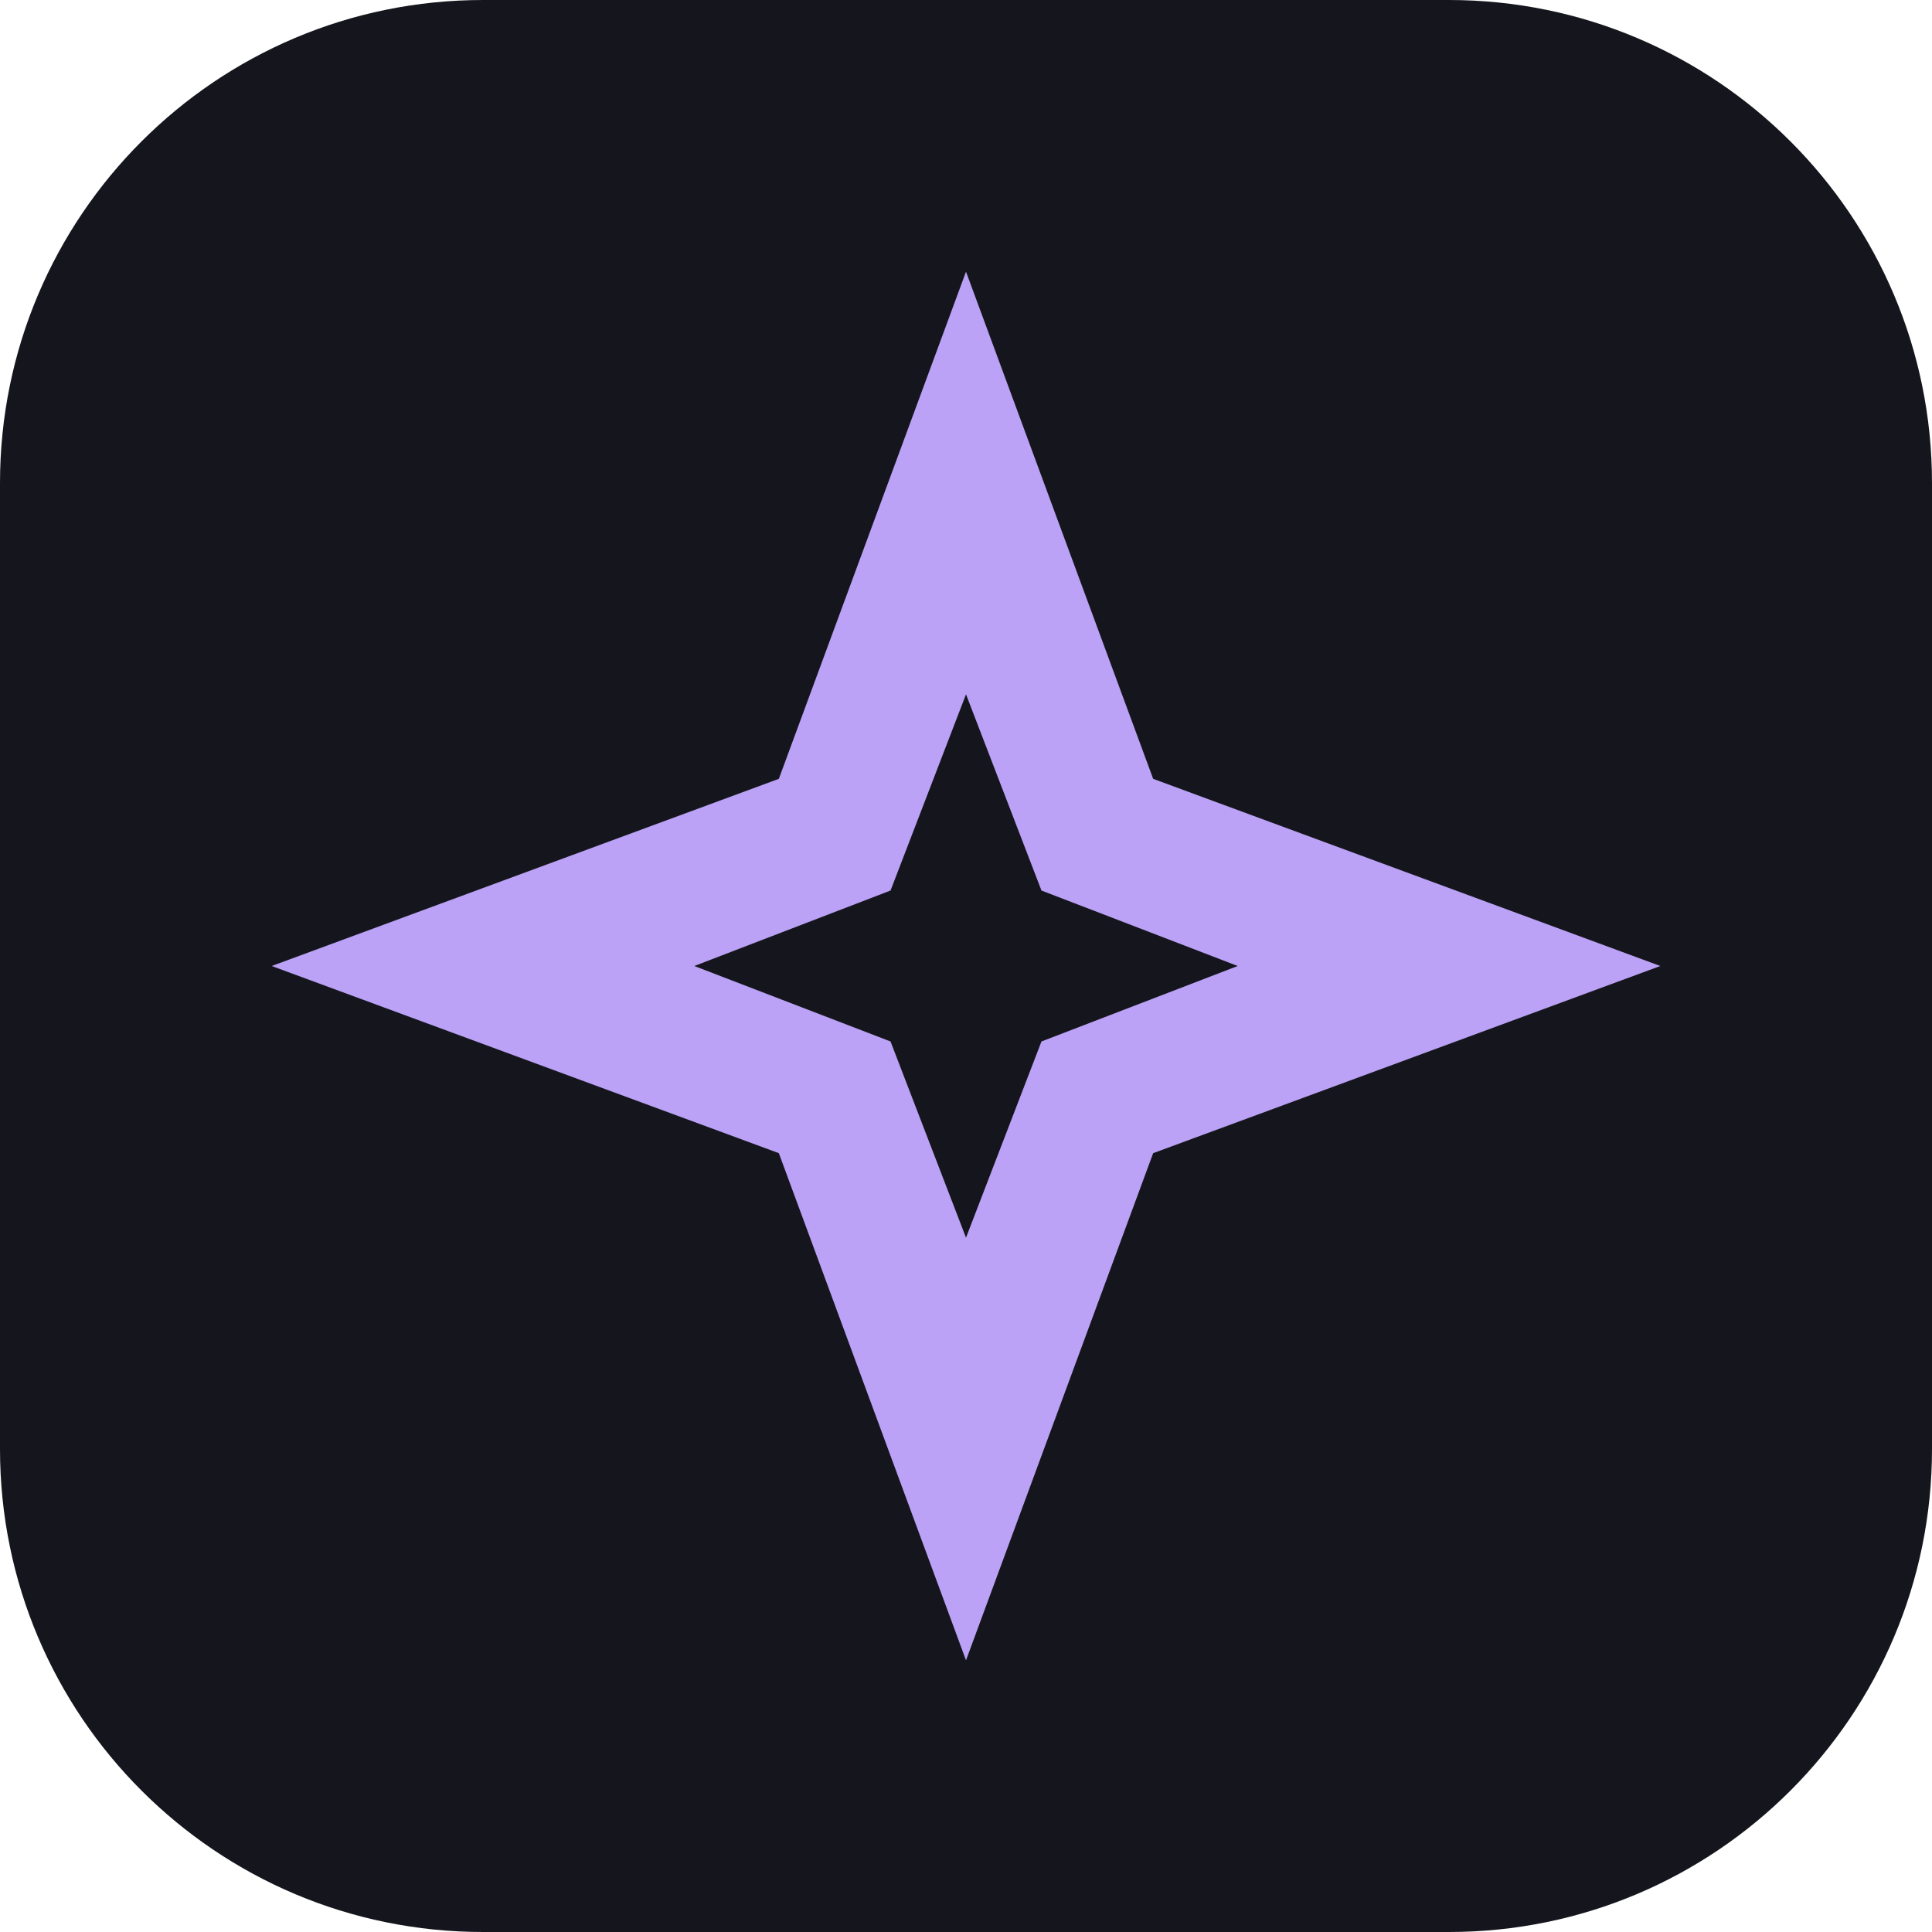
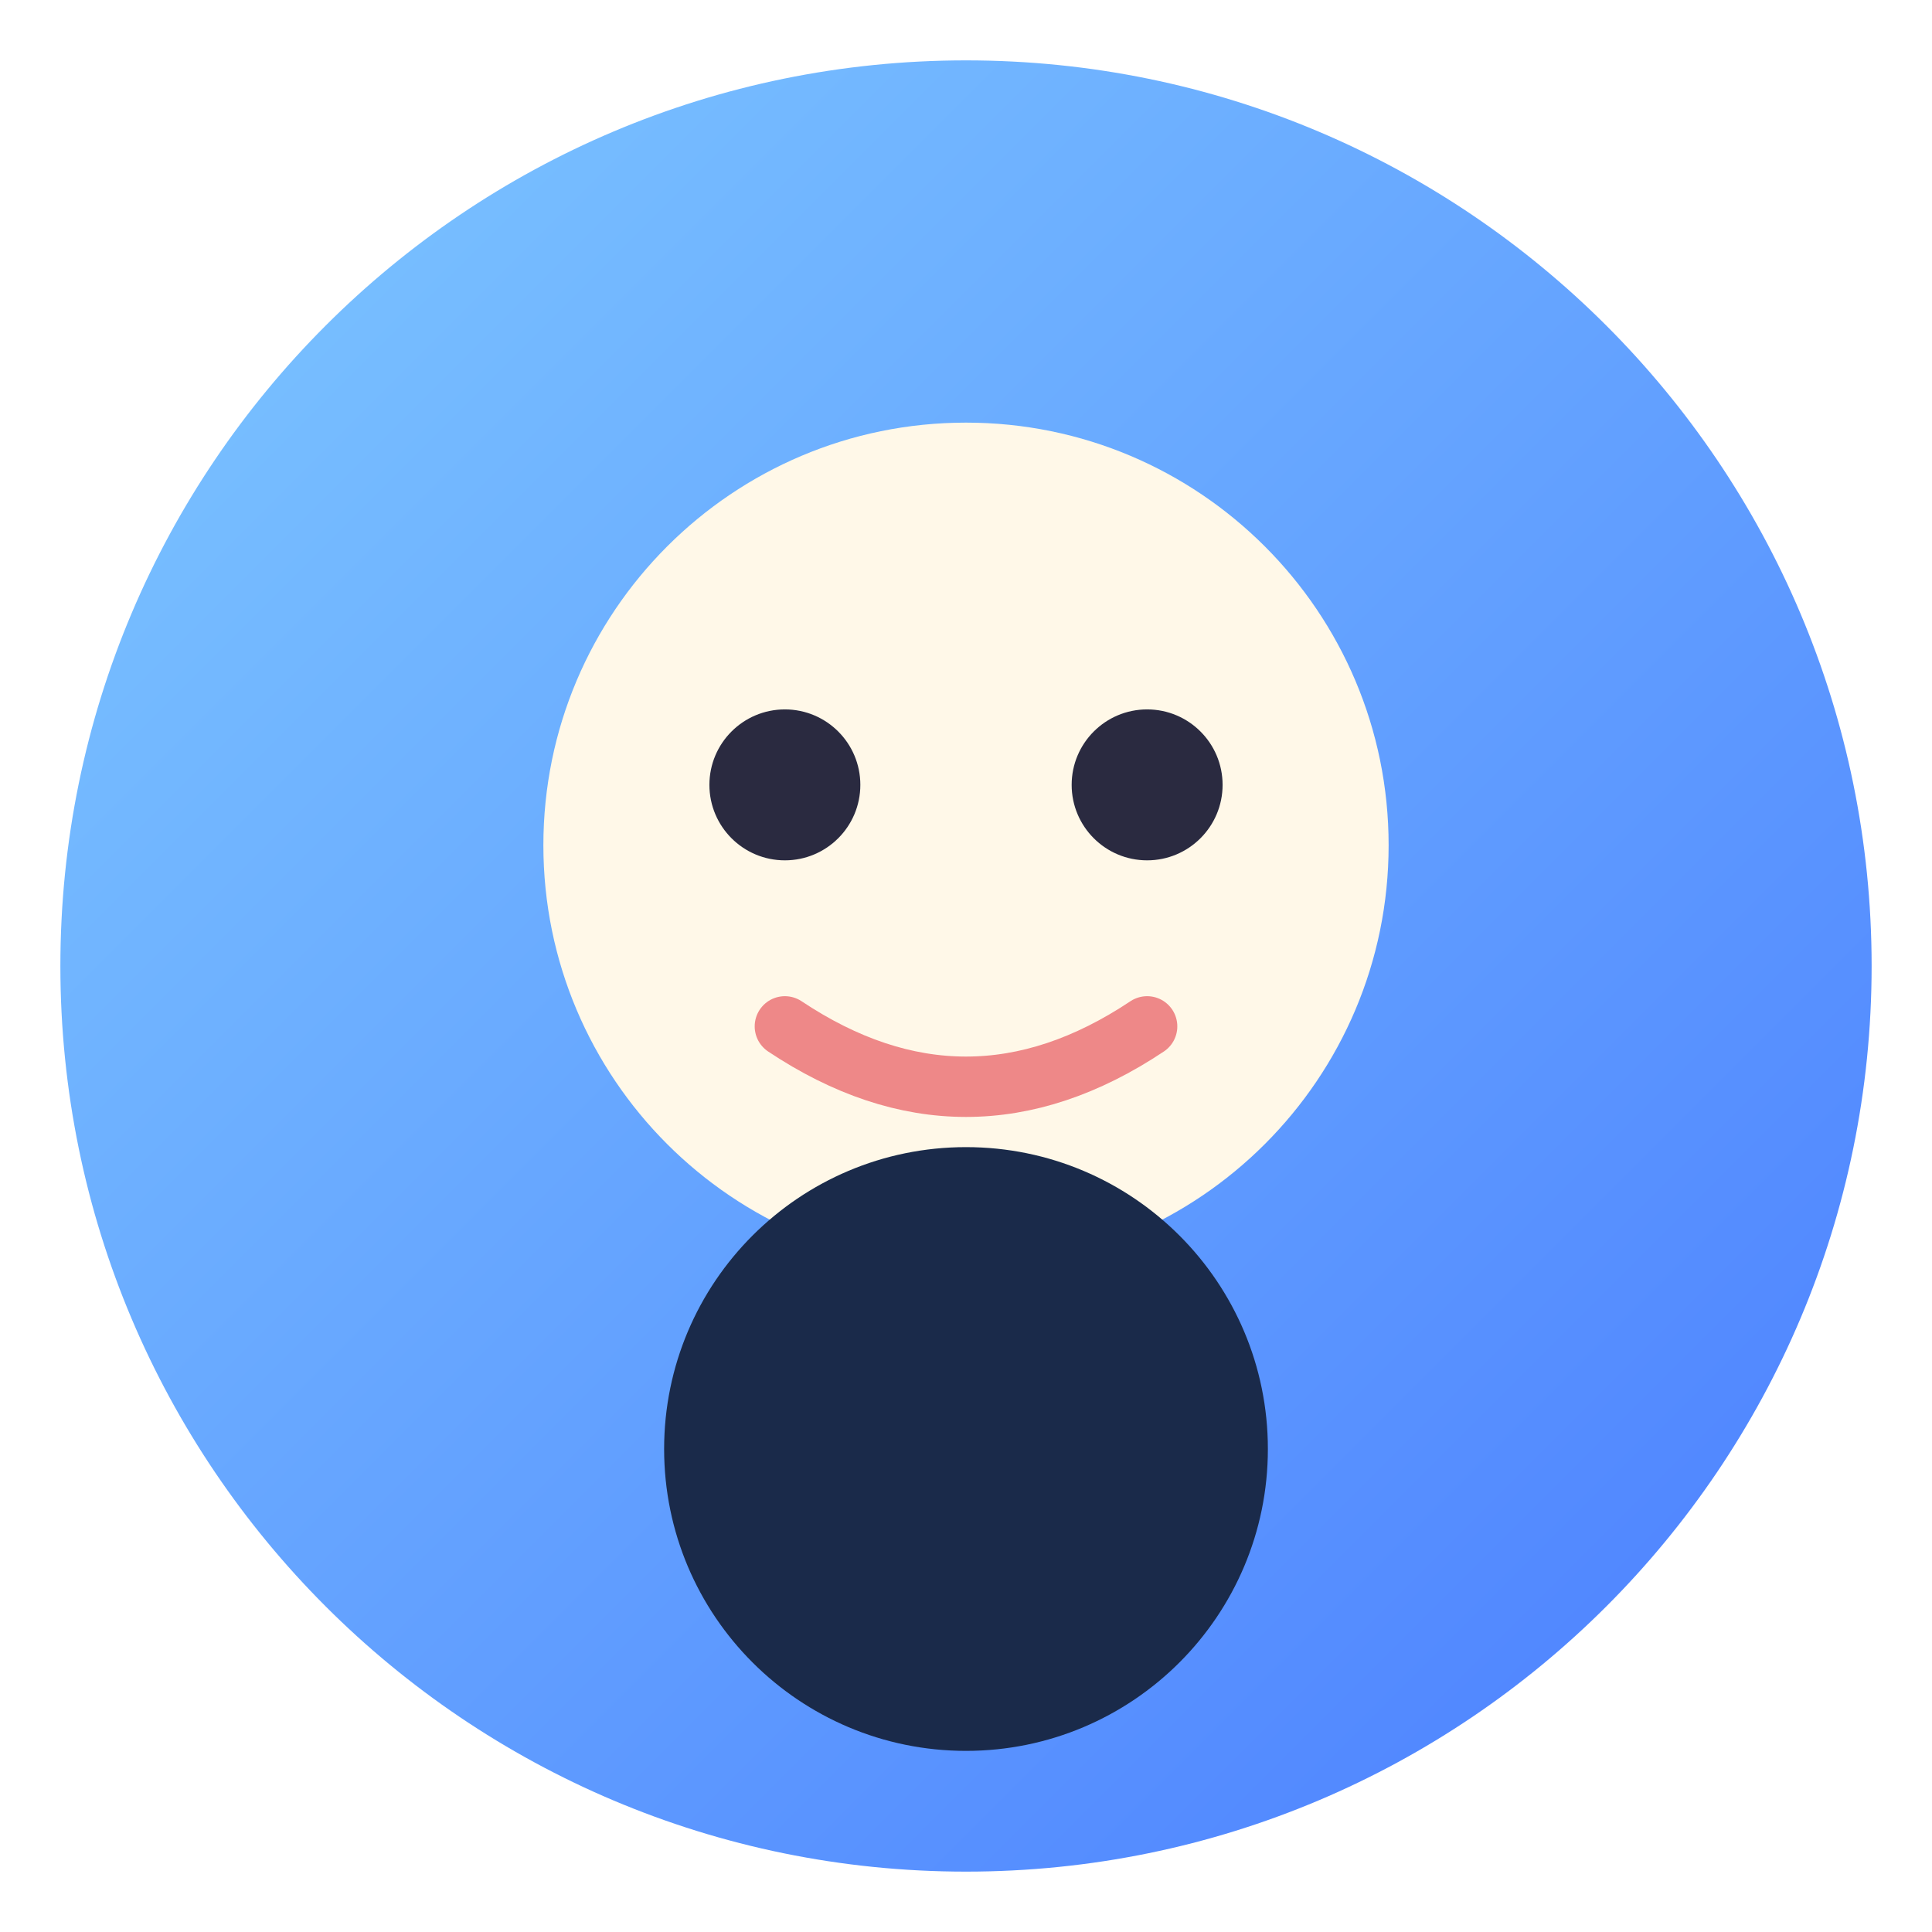
<svg xmlns="http://www.w3.org/2000/svg" viewBox="0 0 64 64">
-   <rect width="64" height="64" rx="16" fill="#15161d" />
-   <path d="M32 9l6.2 16.8L55 32l-16.8 6.2L32 55l-6.2-16.8L9 32l16.8-6.2L32 9z" fill="#bba2f6" />
-   <path d="M32 23l2.5 6.5L41 32l-6.5 2.5L32 41l-2.5-6.5L23 32l6.5-2.5L32 23z" fill="#15161d" />
+   <defs>
+     <linearGradient id="g" x1="0" y1="0" x2="1" y2="1">
+       <stop offset="0%" stop-color="#7ec8ff" />
+       <stop offset="100%" stop-color="#4a7dff" />
+     </linearGradient>
+   </defs>
+   <circle cx="32" cy="32" r="30" fill="url(#g)" />
+   <circle cx="32" cy="28" r="14" fill="#fff8e8" />
+   <ellipse cx="32" cy="48" r="16" ry="10" fill="#1a2a4a" />
+   <circle cx="26" cy="26" r="2.5" fill="#2a2a40" />
+   <circle cx="38" cy="26" r="2.5" fill="#2a2a40" />
+   <path d="M26 34 Q32 38 38 34" stroke="#e88" stroke-width="2" fill="none" stroke-linecap="round" />
</svg>
